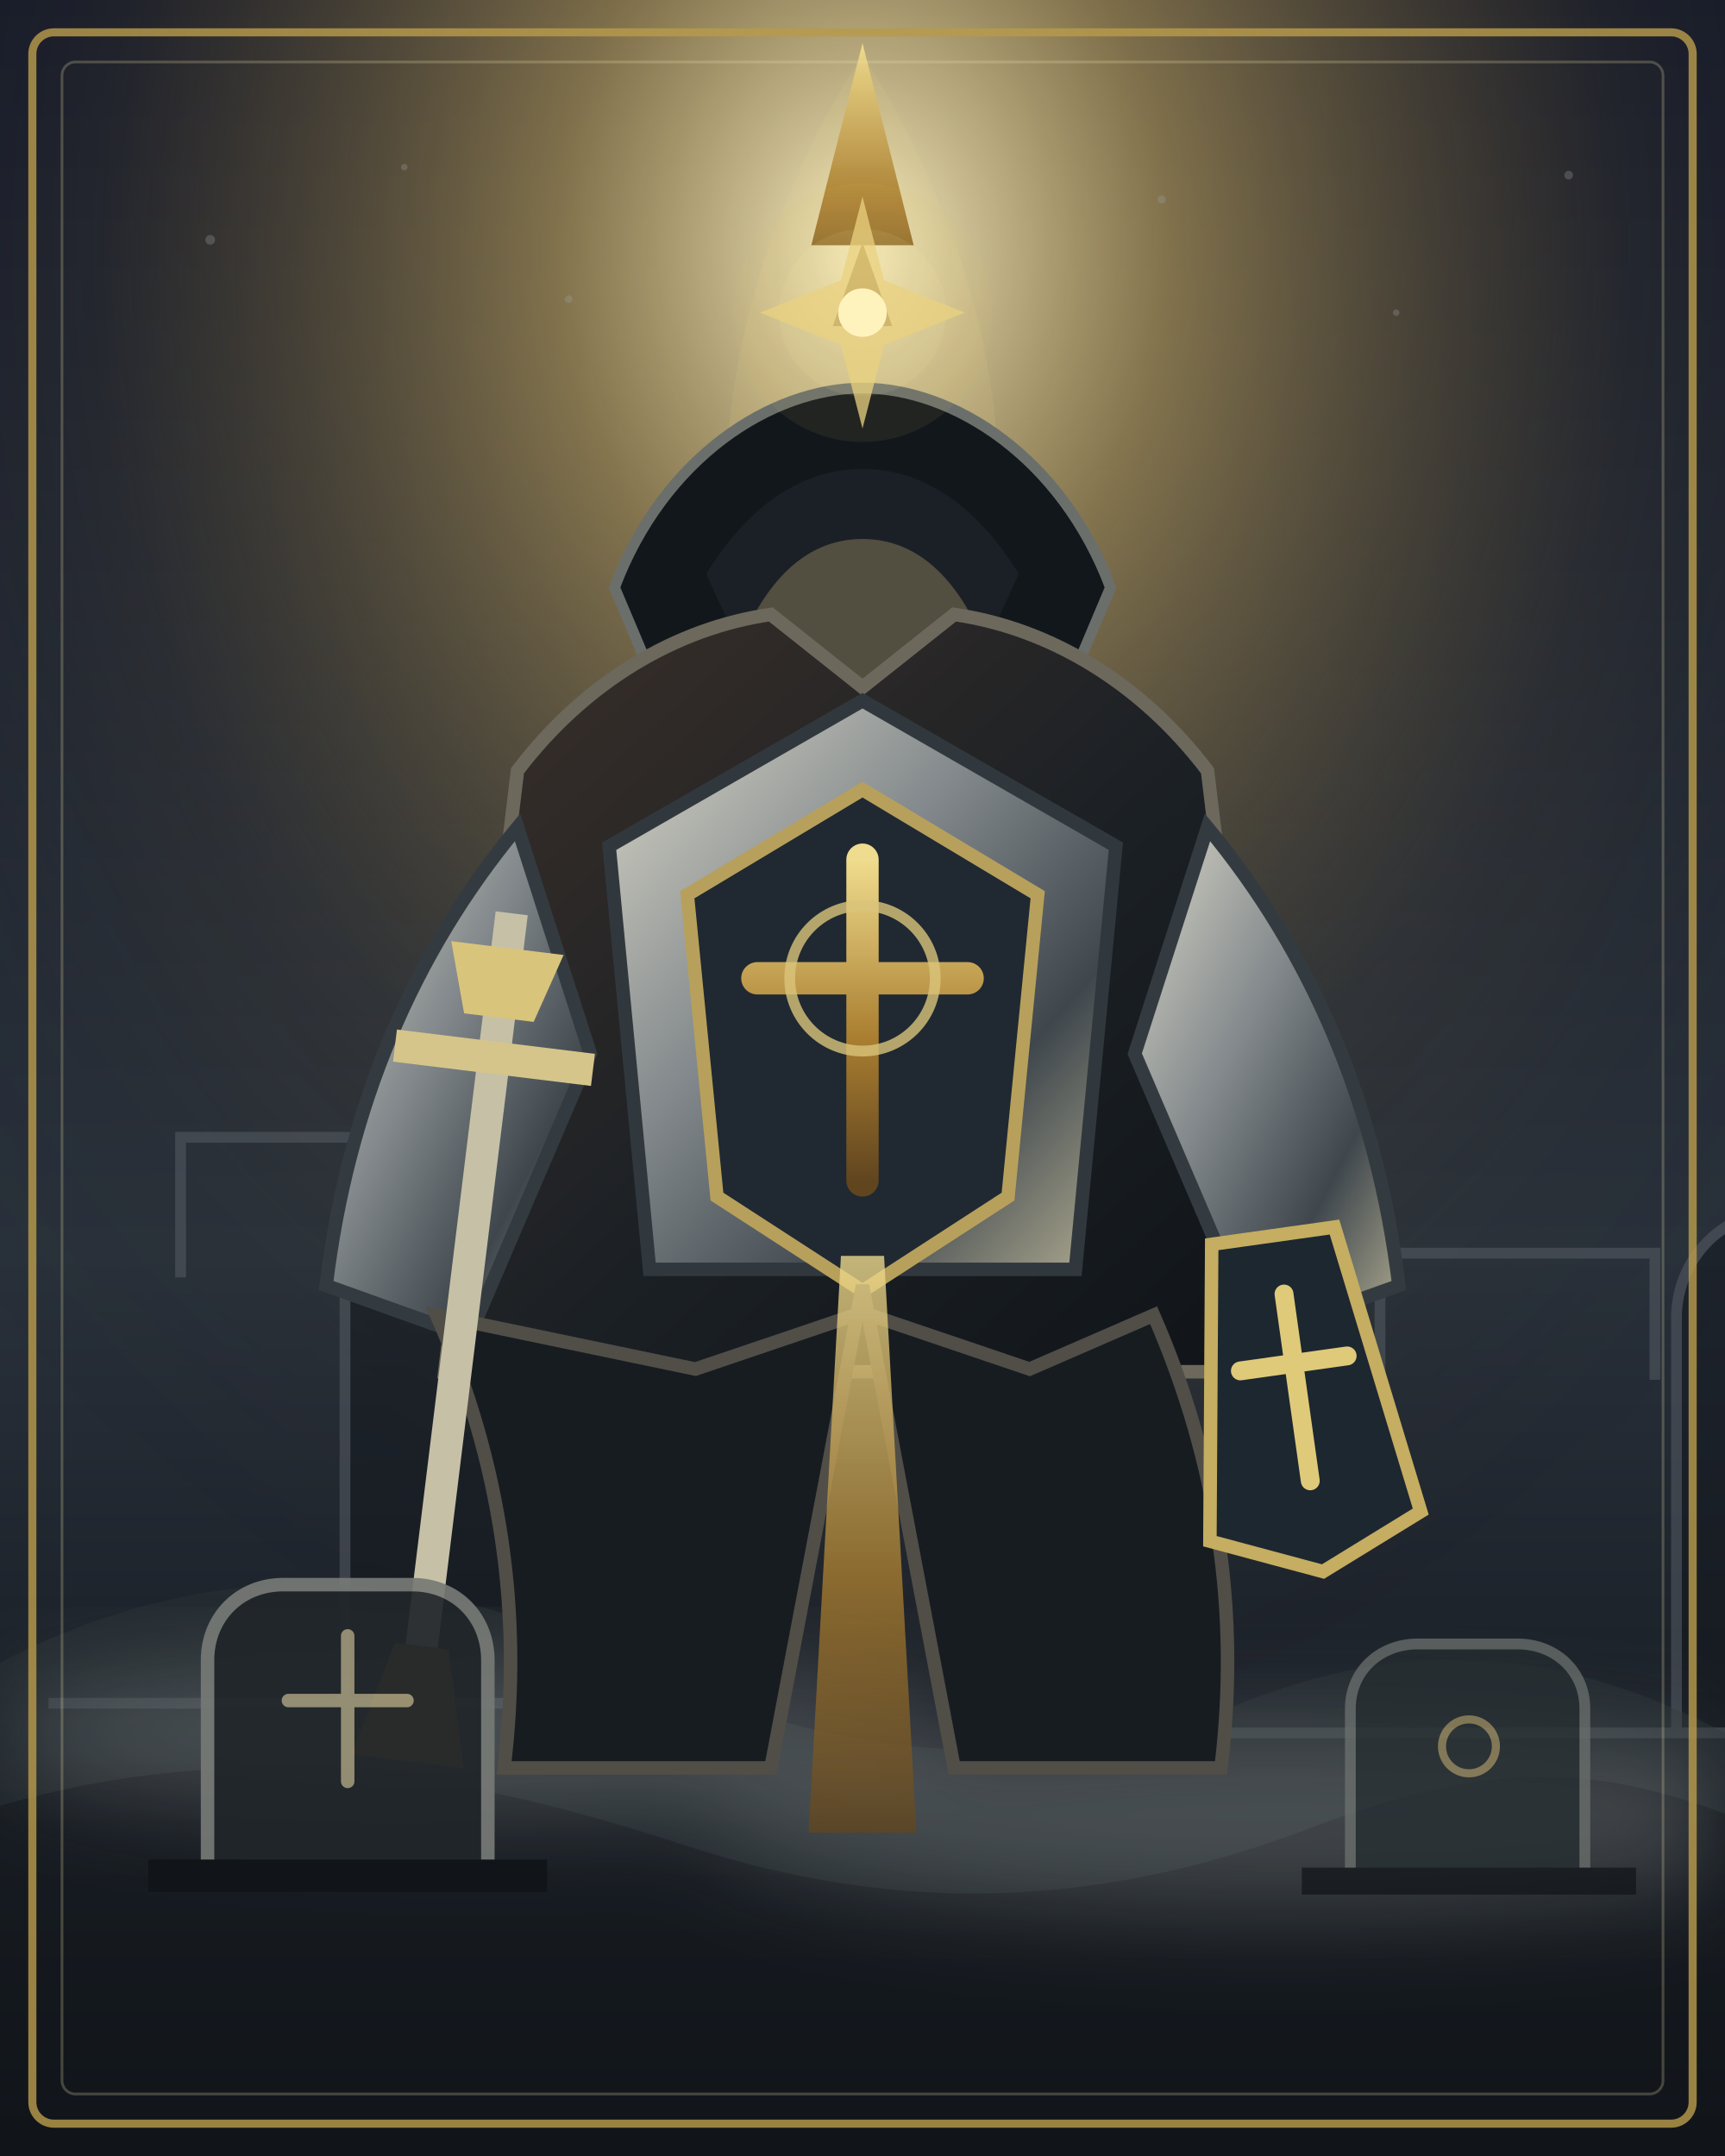
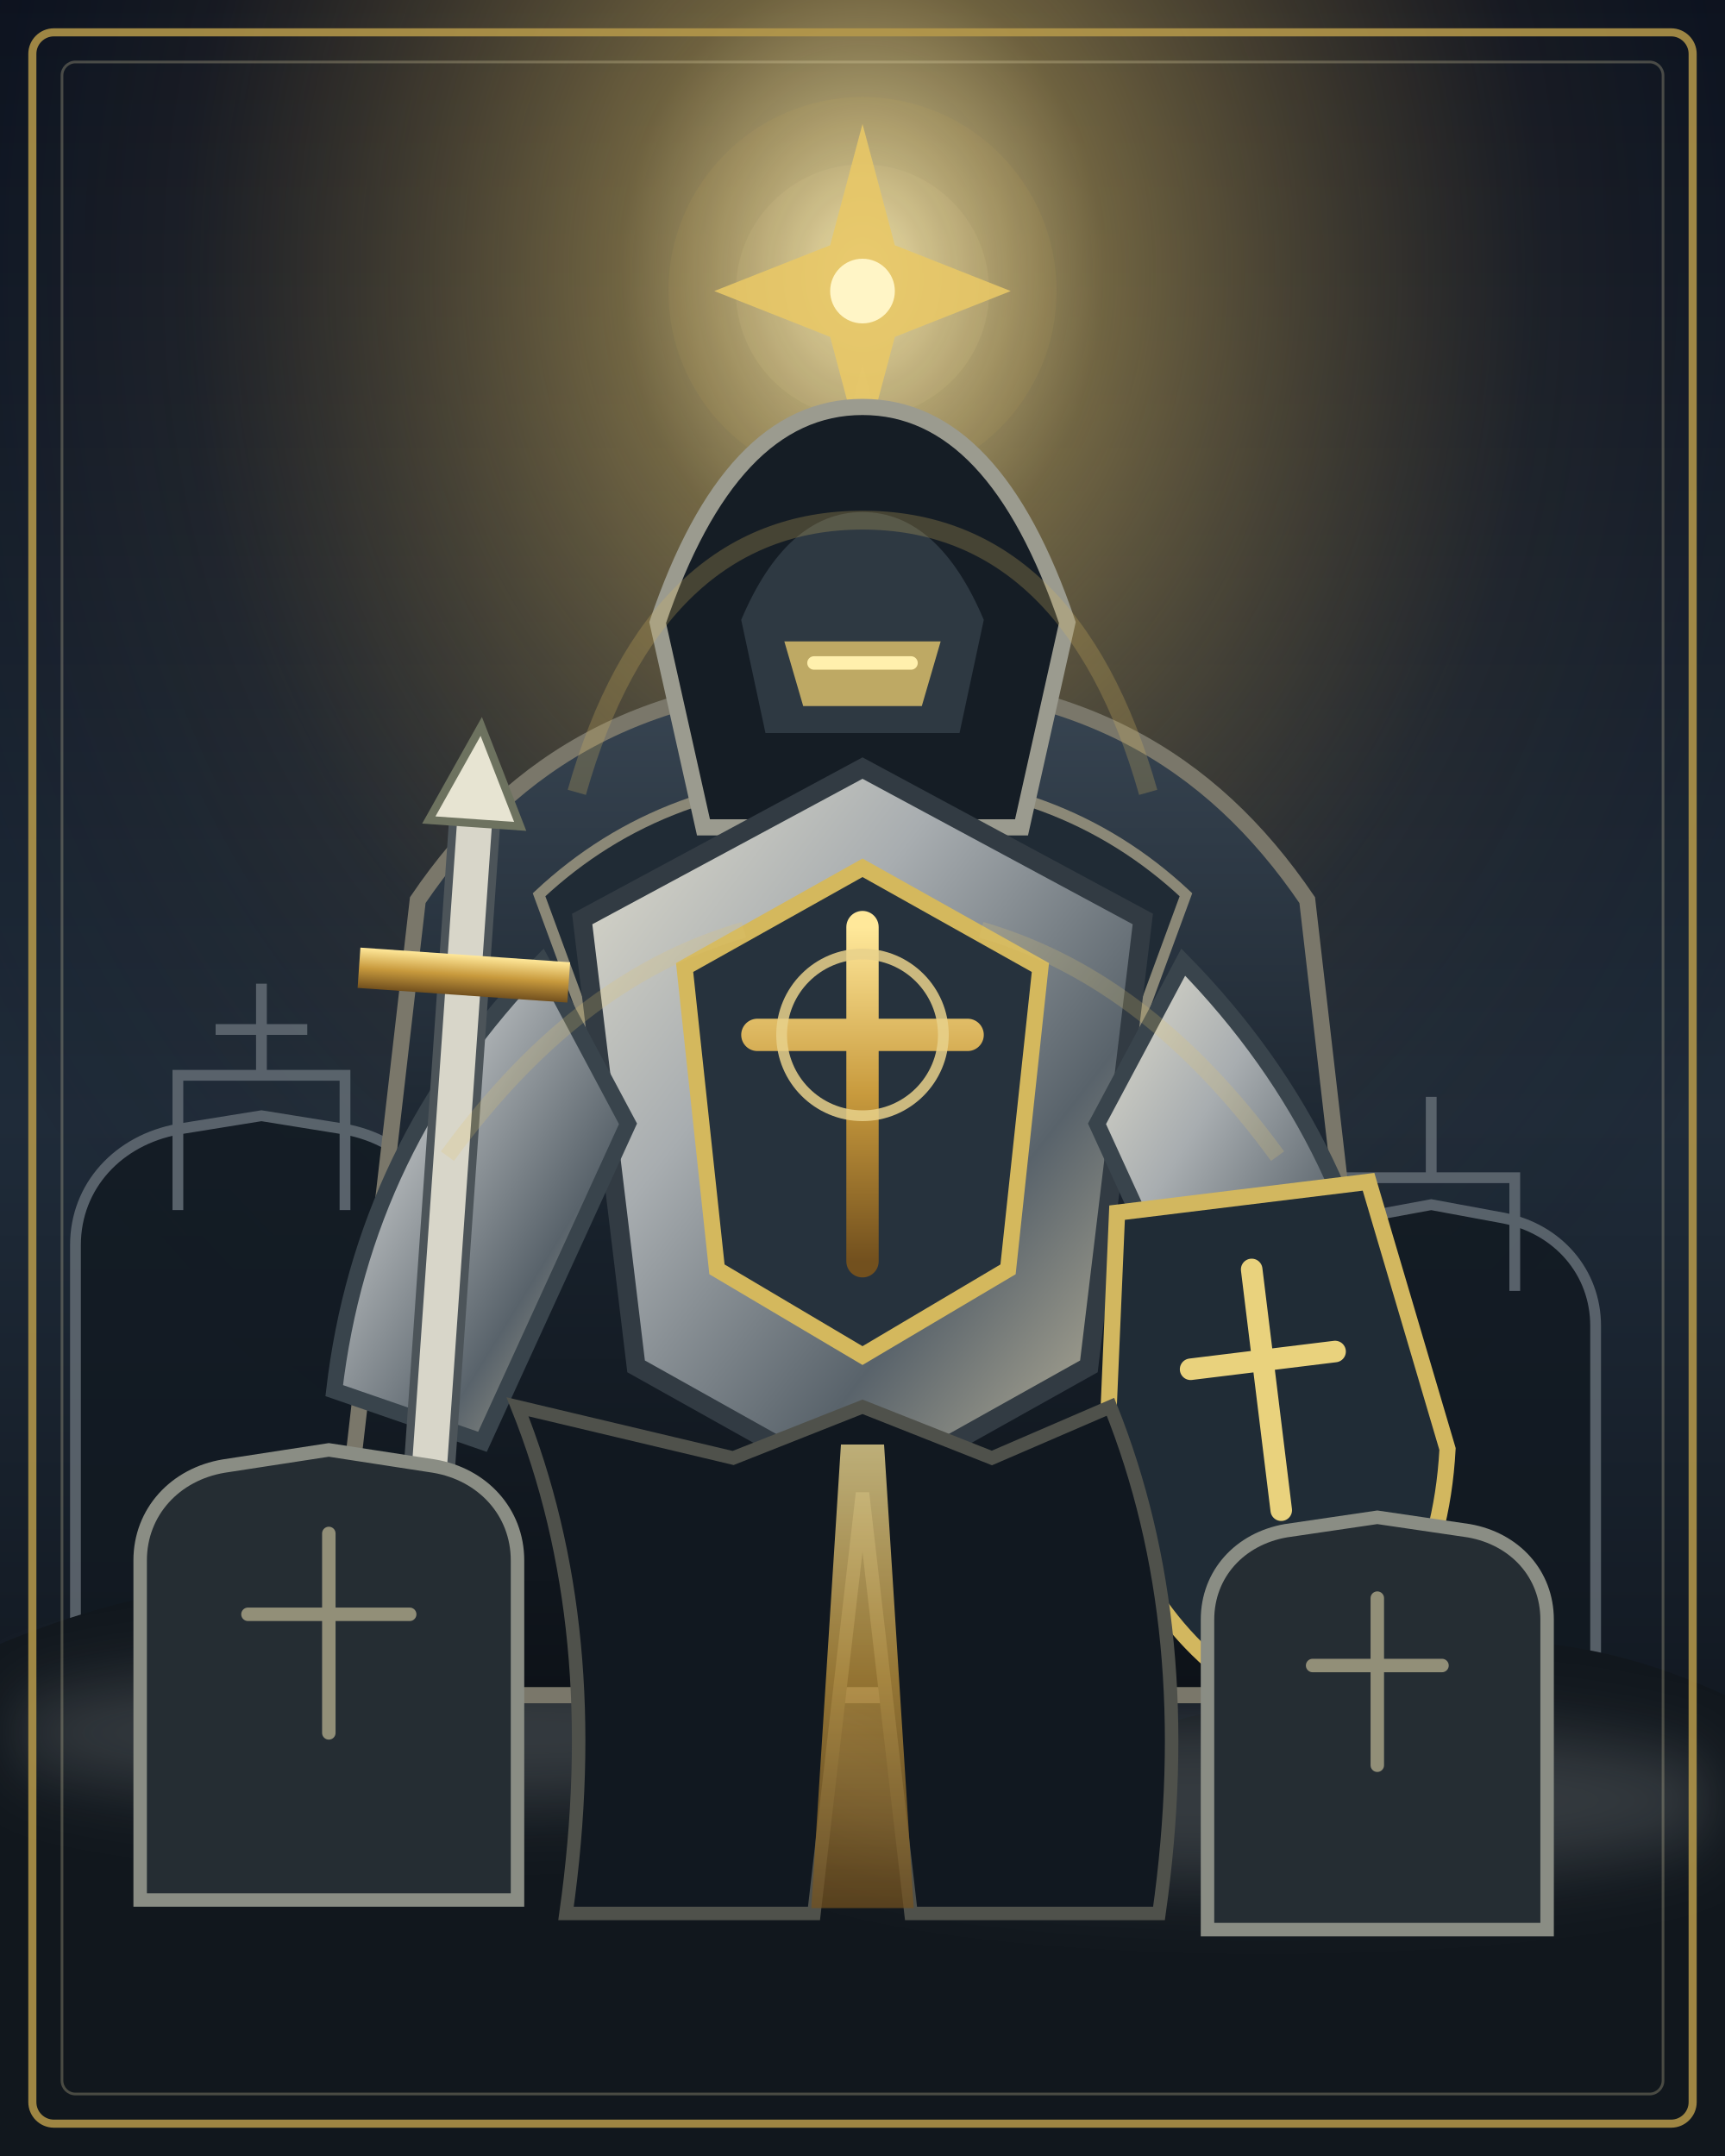
<svg xmlns="http://www.w3.org/2000/svg" viewBox="0 0 640 800" role="img" aria-labelledby="title desc">
  <defs>
-     <linearGradient id="night" x1="0" y1="0" x2="0" y2="1">
-       <stop offset="0" stop-color="#11182a" />
-       <stop offset="0.58" stop-color="#29313b" />
-       <stop offset="1" stop-color="#0d1015" />
+     <linearGradient id="sky" x1="0" y1="0" x2="0" y2="1">
+       <stop offset="0" stop-color="#0a1120" />
+       <stop offset="0.52" stop-color="#1f2b39" />
+       <stop offset="1" stop-color="#080b10" />
    </linearGradient>
-     <radialGradient id="beacon" cx="50%" cy="12%" r="72%">
-       <stop offset="0" stop-color="#fff5c9" stop-opacity="0.96" />
-       <stop offset="0.25" stop-color="#d8b665" stop-opacity="0.55" />
-       <stop offset="0.62" stop-color="#8a6a32" stop-opacity="0.12" />
+     <radialGradient id="halo" cx="50%" cy="13%" r="64%">
+       <stop offset="0" stop-color="#fff4bd" stop-opacity=".92" />
+       <stop offset=".22" stop-color="#d9b75f" stop-opacity=".48" />
+       <stop offset=".62" stop-color="#9a7437" stop-opacity=".09" />
      <stop offset="1" stop-color="#000" stop-opacity="0" />
    </radialGradient>
-     <linearGradient id="steel" x1="0" y1="0" x2="1" y2="1">
-       <stop offset="0" stop-color="#d9d7c8" />
-       <stop offset="0.4" stop-color="#848a8d" />
-       <stop offset="0.72" stop-color="#3f474d" />
-       <stop offset="1" stop-color="#b3ae93" />
-     </linearGradient>
-     <linearGradient id="cloth" x1="0" y1="0" x2="1" y2="1">
-       <stop offset="0" stop-color="#3b3029" />
-       <stop offset="0.55" stop-color="#1b2025" />
-       <stop offset="1" stop-color="#101419" />
+     <linearGradient id="armor" x1="0" y1="0" x2="1" y2="1">
+       <stop offset="0" stop-color="#e2dfcf" />
+       <stop offset=".34" stop-color="#a8adb0" />
+       <stop offset=".67" stop-color="#59636b" />
+       <stop offset="1" stop-color="#c7bea1" />
    </linearGradient>
    <linearGradient id="gold" x1="0" y1="0" x2="0" y2="1">
-       <stop offset="0" stop-color="#f0dc8e" />
-       <stop offset="0.55" stop-color="#aa7f31" />
-       <stop offset="1" stop-color="#61451f" />
+       <stop offset="0" stop-color="#ffe89a" />
+       <stop offset=".5" stop-color="#c89a3d" />
+       <stop offset="1" stop-color="#72501e" />
    </linearGradient>
-     <filter id="mist" x="-10%" y="-20%" width="120%" height="160%">
-       <feGaussianBlur stdDeviation="18" />
+     <linearGradient id="cloak" x1="0" y1="0" x2="0" y2="1">
+       <stop offset="0" stop-color="#384552" />
+       <stop offset=".56" stop-color="#17202a" />
+       <stop offset="1" stop-color="#0d1218" />
+     </linearGradient>
+     <filter id="mist" x="-20%" y="-100%" width="140%" height="300%">
+       <feGaussianBlur stdDeviation="13" />
    </filter>
  </defs>
-   <rect width="640" height="800" fill="url(#night)" />
-   <rect width="640" height="800" fill="url(#beacon)" />
-   <g opacity="0.3" fill="#9ca2a6">
-     <circle cx="78" cy="89" r="1.8" />
-     <circle cx="150" cy="62" r="1.2" />
-     <circle cx="211" cy="111" r="1.4" />
-     <circle cx="431" cy="74" r="1.5" />
-     <circle cx="518" cy="116" r="1.2" />
-     <circle cx="582" cy="65" r="1.6" />
+   <rect width="640" height="800" fill="url(#sky)" />
+   <rect width="640" height="800" fill="url(#halo)" />
+   <g fill="#111820" stroke="#69727a" stroke-width="4" opacity=".78">
+     <path d="M28 625V462c0-22 16-39 38-43l31-5 31 5c22 4 38 21 38 43v163Z" />
+     <path d="M470 638V492c0-20 14-36 34-40l27-5 27 5c20 4 34 20 34 40v146Z" />
+     <path d="M66 449v-50h62v50M97 399v-34M80 382h34" fill="none" />
+     <path d="M500 479v-42h62v42M531 437v-30" fill="none" />
  </g>
-   <g opacity="0.5" fill="#11151b" stroke="#596067" stroke-width="4">
-     <path d="M18 632h110V447c0-23 16-41 38-46l15-3 15 3c22 5 38 23 38 46v185H18Z" />
-     <path d="M423 643h199V489c0-19 13-35 31-39l13-3 13 3c18 4 31 20 31 39v154H423Z" />
-     <path d="M67 474v-52h104v52" fill="none" />
-     <path d="M512 512v-47h102v47" fill="none" />
+   <path d="M0 610c93-39 176-26 250 8 72 33 154 37 225 8 62-25 113-21 165 3v171H0Z" fill="#11171d" />
+   <g fill="#cdd2d1" opacity=".19" filter="url(#mist)">
+     <ellipse cx="165" cy="643" rx="170" ry="26" />
+     <ellipse cx="470" cy="668" rx="180" ry="30" />
  </g>
-   <g opacity="0.42" fill="#2c3438">
-     <path d="M0 617c84-44 166-34 238 2 69 34 154 41 220 14 69-28 124-20 182 10v157H0Z" />
-     <path d="M0 670c91-26 170-13 255 15 77 25 151 24 232-7 65-25 105-23 153-5v127H0Z" fill="#151a1e" />
+   <g transform="translate(320 108)">
+     <circle r="72" fill="#d7b45a" opacity=".08" />
+     <circle r="47" fill="#ffe8a4" opacity=".08" />
+     <path d="M0-62 12-17 55 0 12 17 0 62-12 17-55 0-12-17Z" fill="#e8c866" opacity=".88" />
+     <circle r="12" fill="#fff5c6" />
  </g>
-   <g opacity="0.22" fill="#d6d9d6" filter="url(#mist)">
-     <ellipse cx="177" cy="644" rx="180" ry="29" />
-     <ellipse cx="474" cy="674" rx="210" ry="34" />
+   <path d="M320 135 240 452h160Z" fill="#f1d274" opacity=".07" />
+   <g transform="translate(320 404)">
+     <path d="M-165-70c36-53 86-82 165-82s129 29 165 82l34 295H-199Z" fill="url(#cloak)" stroke="#7a776a" stroke-width="6" />
+     <path d="M-120-72c31-29 70-44 120-44s89 15 120 44l-25 68H-95Z" fill="#202b35" stroke="#8b8877" stroke-width="4" />
+     <path d="M-76-173c18-53 43-80 76-80s58 27 76 80l-17 76H-59Z" fill="#151d25" stroke="#9b9b8f" stroke-width="6" />
+     <path d="M-45-174c11-26 26-40 45-40s34 14 45 40l-9 42h-72Z" fill="#2e3942" />
+     <path d="M-29-166h58l-7 24h-44Z" fill="#e2c56d" opacity=".8" />
+     <path d="M-18-158h36" stroke="#fff0ad" stroke-width="5" stroke-linecap="round" />
+     <path d="M-104-63 0-119 104-63 84 103 0 150-84 103Z" fill="url(#armor)" stroke="#323b43" stroke-width="7" />
+     <path d="M-66-45 0-82 66-45 54 67 0 99-54 67Z" fill="#26323d" stroke="#d4b85d" stroke-width="6" />
+     <path d="M0-60v124M-39-20h78" fill="none" stroke="url(#gold)" stroke-width="12" stroke-linecap="round" />
+     <circle cx="0" cy="-20" r="30" fill="none" stroke="#e8d18b" stroke-width="4" opacity=".85" />
+     <path d="M-119-47c-45 46-70 99-77 159l55 19 54-118Z" fill="url(#armor)" stroke="#39444c" stroke-width="6" />
+     <path d="M119-47c45 46 70 99 77 159l-55 19-54-118Z" fill="url(#armor)" stroke="#39444c" stroke-width="6" />
+     <g transform="translate(-157 88) rotate(4)">
+       <path d="M-8-188h16v344H-8Z" fill="#d8d6c9" stroke="#4c5459" stroke-width="3" />
+       <path d="M0-223 17-187H-17Z" fill="#e7e4d2" stroke="#6d725f" stroke-width="3" />
+       <path d="M-39-138h78v15h-78Z" fill="url(#gold)" />
+       <path d="M-13 154h26l13 48h-52Z" fill="#8b6730" />
+     </g>
+     <g transform="translate(145 72) rotate(-7)">
+       <path d="M-47-32h94l17 102c-8 45-31 75-64 94-33-19-56-49-64-94Z" fill="#202c36" stroke="#d2b75f" stroke-width="6" />
+       <path d="M0-5v90M-27 29h54" fill="none" stroke="#e9d27d" stroke-width="8" stroke-linecap="round" />
+     </g>
+     <path d="M-128 118c22 55 28 117 18 188H-18L0 150l18 156h92c10-71 4-133-18-188l-44 19L0 118l-48 19Z" fill="#111820" stroke="#4f514b" stroke-width="5" />
+     <path d="M-8 132h16l11 172h-38Z" fill="url(#gold)" opacity=".72" />
  </g>
-   <path d="M320 20c-48 77-62 155-42 237h84c20-82 6-160-42-237Z" fill="#f6df8a" opacity="0.09" />
-   <path d="M320 16 339 91h-38l19-75Zm0 74 11 31h-22l11-31Z" fill="url(#gold)" opacity="0.95" />
-   <g transform="translate(320 390)">
-     <path d="M-92-172c18-48 58-74 92-74s74 26 92 74l-19 45H-73Z" fill="#12171c" stroke="#6a6f6b" stroke-width="4" />
-     <path d="M-58-177c16-26 36-39 58-39s42 13 58 39l-18 39h-80Z" fill="#1a2025" />
-     <path d="M-39-164c10-17 23-26 39-26s29 9 39 26l-9 31h-60Z" fill="#bba374" opacity="0.35" />
-     <path d="M-128-104c25-33 59-53 94-58l34 27 34-27c35 5 69 25 94 58l27 223H-155Z" fill="url(#cloth)" stroke="#6d685c" stroke-width="5" />
-     <path d="M-94-76 0-130 94-76l-15 157H-79Z" fill="url(#steel)" stroke="#31383d" stroke-width="5" />
-     <path d="M-65-58 0-97 65-58 54 54 0 89-54 54Z" fill="#202932" stroke="#b7a05b" stroke-width="5" />
-     <path d="M0-71v119M-39-27h78" fill="none" stroke="url(#gold)" stroke-width="12" stroke-linecap="round" />
-     <circle cx="0" cy="-27" r="27" fill="none" stroke="#d9c47a" stroke-width="4" opacity="0.8" />
-     <path d="M-128-83c-39 47-63 104-71 170l53 19 45-105Z" fill="url(#steel)" stroke="#343b40" stroke-width="5" />
-     <path d="M128-83c39 47 63 104 71 170l-53 19-45-105Z" fill="url(#steel)" stroke="#343b40" stroke-width="5" />
-     <path d="M-158 98c24 55 32 111 25 168H-34l34-179 34 179h99c7-57-1-113-25-168l-46 20L0 97l-62 21Z" fill="#171c21" stroke="#504e47" stroke-width="5" />
-     <path d="M-8 76h16l12 214H-20Z" fill="url(#gold)" opacity="0.78" />
-     <g transform="translate(142 74) rotate(-8)">
-       <path d="M0-4 34-4 51 105 12 122-28 105-12-4Z" fill="#1d2730" stroke="#c5ad61" stroke-width="5" />
-       <path d="M12 18v70M-8 44h40" fill="none" stroke="#dfca7a" stroke-width="7" stroke-linecap="round" />
-     </g>
-     <g transform="translate(-155 102) rotate(7)">
-       <path d="M0-155h12v274H0Z" fill="#c6c0a7" />
-       <path d="M-15-142h42l-8 26H-7Z" fill="#d9c47b" />
-       <path d="M-31-107h74v12h-74Z" fill="#d5c58a" />
-       <path d="M-4 119h20l11 43h-42Z" fill="#8e6d33" />
-     </g>
+   <g fill="#252d33" stroke="#8a8d84" stroke-width="5">
+     <path d="M52 705V579c0-18 13-32 31-35l39-6 39 6c18 3 31 17 31 35v126Z" />
+     <path d="M448 716V601c0-17 12-30 29-33l34-5 34 5c17 3 29 16 29 33v115Z" />
  </g>
-   <g transform="translate(77 591)" opacity="0.92">
-     <path d="M0 105V25C0 9 12-3 28-3h48c16 0 28 12 28 28v80Z" fill="#1f2529" stroke="#767975" stroke-width="5" />
-     <path d="M52 16v54M30 40h44" stroke="#9a9276" stroke-width="5" stroke-linecap="round" />
-     <path d="M-22 105h148" stroke="#101418" stroke-width="12" />
+   <g stroke="#b1aa8c" stroke-width="5" stroke-linecap="round" opacity=".78">
+     <path d="M122 569v74M92 599h60" />
+     <path d="M511 593v62M487 618h48" />
  </g>
-   <g transform="translate(501 610)" opacity="0.74">
-     <path d="M0 88V24C0 10 11 0 25 0h37c14 0 25 10 25 24v64Z" fill="#252c31" stroke="#6c716f" stroke-width="4" />
-     <circle cx="44" cy="38" r="10" fill="none" stroke="#9b8b5d" stroke-width="3" />
-     <path d="M-18 88h124" stroke="#11161a" stroke-width="10" />
-   </g>
-   <g transform="translate(320 116)">
-     <circle r="48" fill="#dcbf68" opacity="0.08" />
-     <circle r="31" fill="#fff0aa" opacity="0.08" />
-     <path d="M0-43 8-12 38 0 8 12 0 43-8 12-38 0-8-12Z" fill="#ead27f" opacity="0.75" />
-     <circle r="9" fill="#fff3bd" />
-   </g>
-   <rect x="12" y="12" width="616" height="776" rx="8" fill="none" stroke="#b79a4a" stroke-width="3" opacity="0.82" />
-   <rect x="23" y="23" width="594" height="754" rx="5" fill="none" stroke="#ece0b1" stroke-width="1" opacity="0.24" />
+   <path d="M214 294c19-67 55-101 106-101s87 34 106 101" fill="none" stroke="#d7b65f" stroke-width="7" opacity=".25" />
+   <path d="M166 429c35-48 72-73 110-84M474 429c-35-48-72-73-110-84" fill="none" stroke="#e0c26f" stroke-width="6" opacity=".22" />
+   <rect x="12" y="12" width="616" height="776" rx="8" fill="none" stroke="#b79a4a" stroke-width="3" opacity=".85" />
+   <rect x="23" y="23" width="594" height="754" rx="5" fill="none" stroke="#ece0b1" stroke-width="1" opacity=".26" />
</svg>
